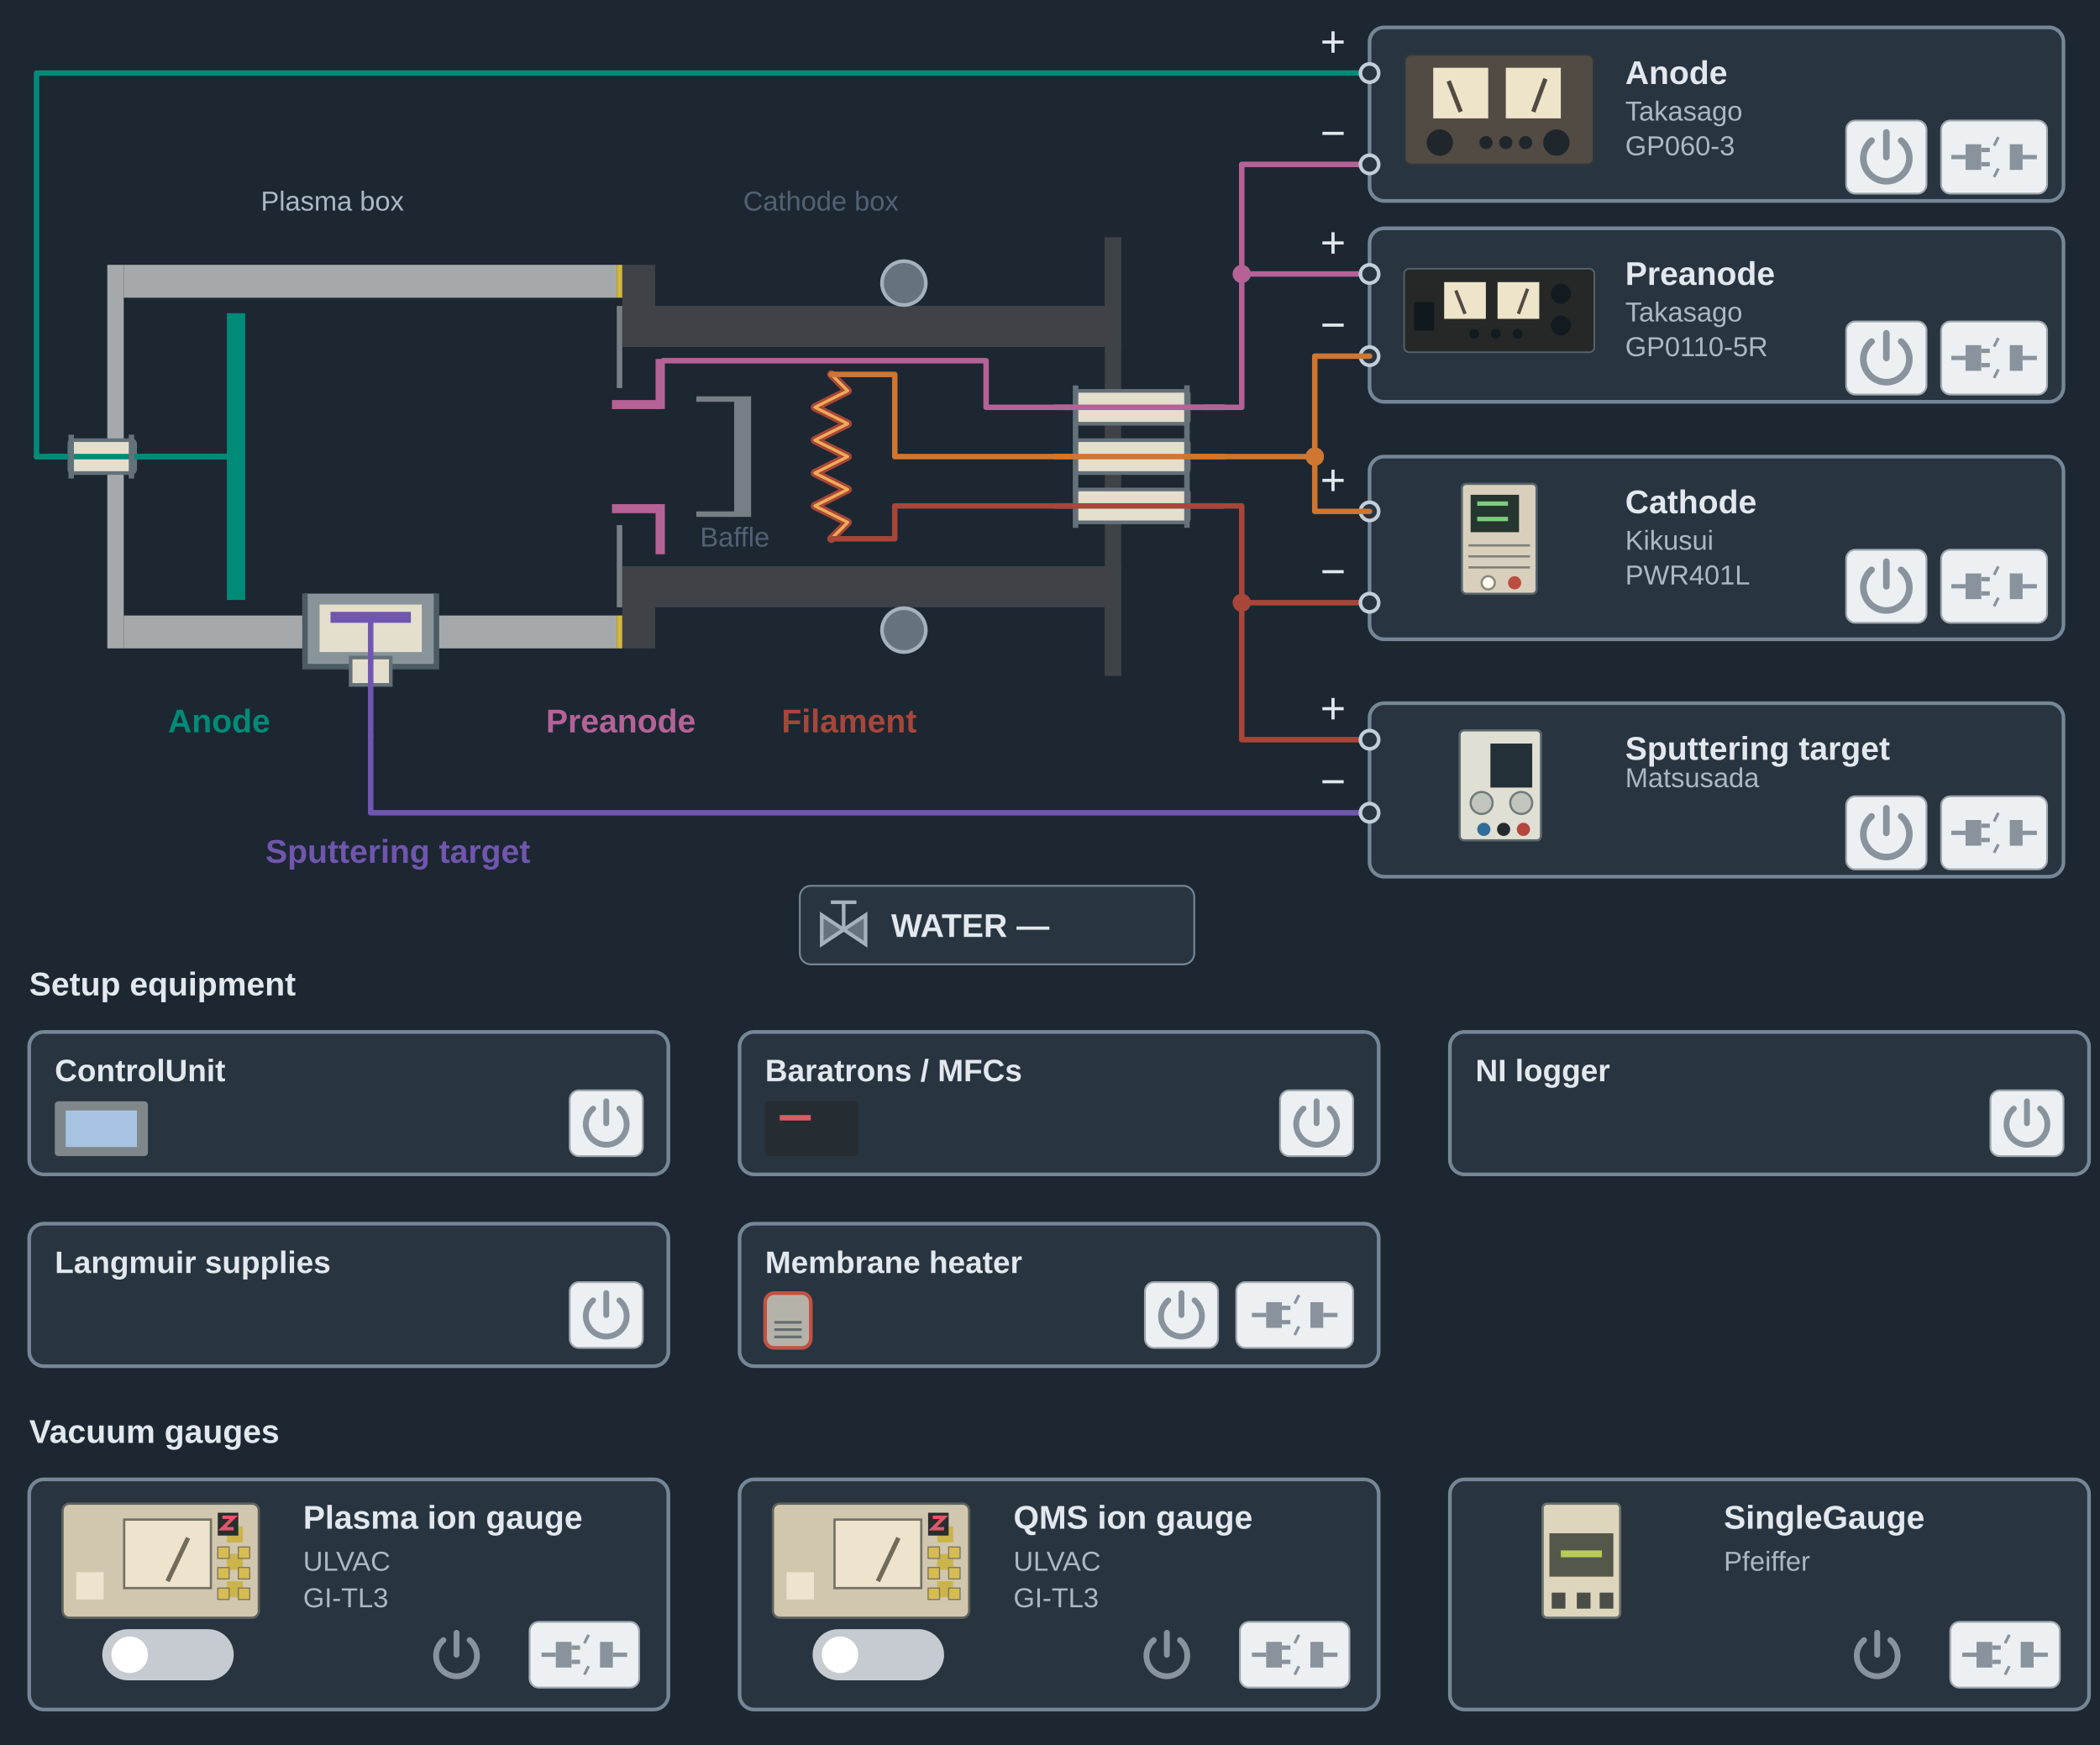
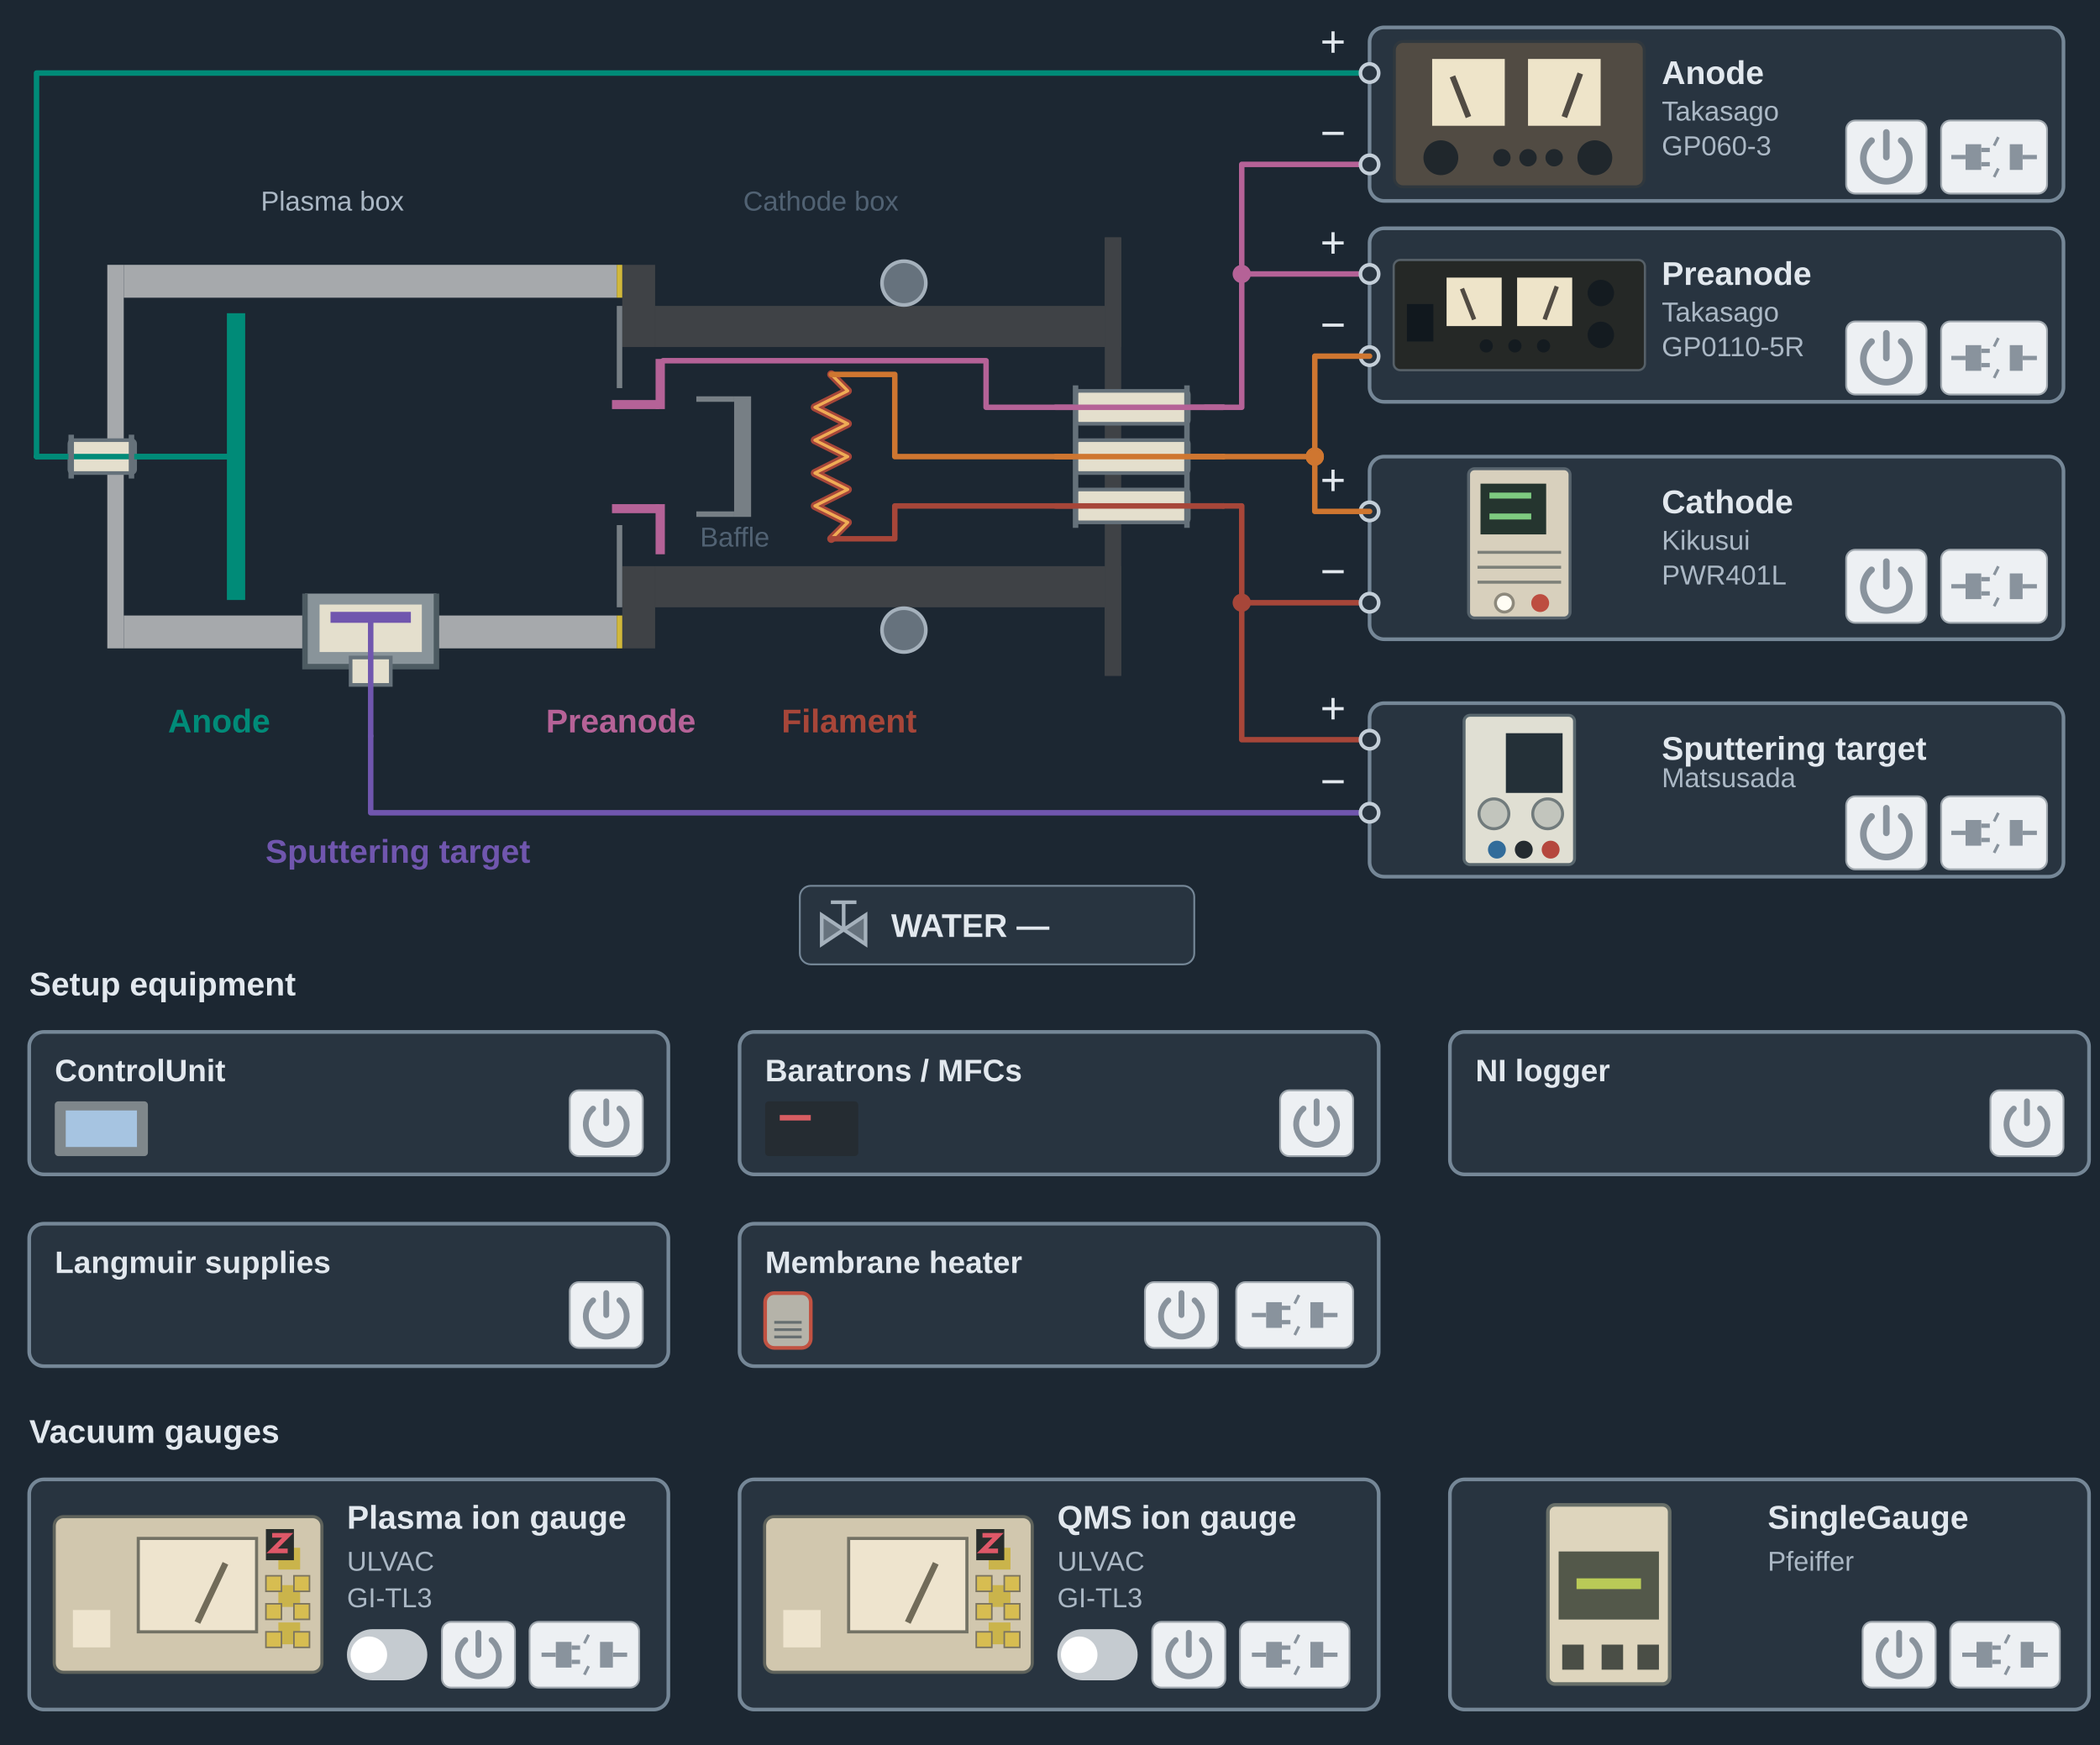
<svg xmlns="http://www.w3.org/2000/svg" viewBox="20 165 1150 955" role="img" aria-labelledby="title desc" version="1.1" id="svg66">
  <defs id="defs1">
    <style id="style1">
      text {font-family:Arial,sans-serif;fill:#24323f;font-size:18px}
      .heading {font-size:24px;font-weight:bold}
      .small {font-size:15px;fill:#516273}
      .label {font-weight:bold}
      .wire {fill:none;stroke-width:3;stroke-linejoin:round;stroke-linecap:round}
      .cathode {stroke:#a74639}
      .preanode {stroke:#b56297}
      .anode {stroke:#008b78}
      .target {stroke:#7056ae}
      .signal {stroke:#52718d;stroke-dasharray:7 5}
      .device {fill:#fff;stroke:#627485;stroke-width:2}
      .terminal {fill:#fff;stroke:#24323f;stroke-width:2}
    
 text{fill:#e2e8ee} .small{fill:#abb8c5} .device{fill:#283440;stroke:#758797} .terminal{fill:#283440;stroke:#c3ced8}</style>
    <g>
      <symbol id="power-off-icon" viewBox="0 0 40 40">
        <path d="M20 5V20M11 10A14 14 0 1 0 29 10" fill="none" stroke="currentColor" stroke-width="4" stroke-linecap="round" />
      </symbol>
      <symbol id="plug-disconnected-icon" viewBox="0 0 64 40">
        <path d="M2 20H12M52 20H62" fill="none" stroke="currentColor" stroke-width="3" />
        <path d="M12 11H23V29H12ZM43 11H52V29H43Z" fill="currentColor" />
        <path d="M23 15H29M23 25H29" stroke="currentColor" stroke-width="3" />
        <path d="M35 6L32 12M35 28L32 34" stroke="currentColor" stroke-width="2" />
      </symbol>
      <symbol id="plug-connected-icon" viewBox="0 0 64 40">
        <path d="M2 20H17M47 20H62" fill="none" stroke="currentColor" stroke-width="3" />
        <rect x="17" y="11" width="30" height="18" rx="3" fill="currentColor" />
        <path d="M32 12V28" stroke="#fff" stroke-width="2" />
      </symbol>
    </g>
    <g>
      <symbol id="takasago-icon" viewBox="0 0 88 52">
        <rect x="1" y="1" width="86" height="50" rx="3" fill="#514b43" stroke="#30383e" />
        <g fill="#eee4c9">
          <rect x="14" y="7" width="25" height="23" />
          <rect x="47" y="7" width="25" height="23" />
        </g>
        <path d="M26.5 27L21 13M59.5 27L65 12" stroke="#514b43" stroke-width="2" />
        <g fill="#20272c">
          <circle cx="17" cy="41" r="6" />
          <circle cx="70" cy="41" r="6" />
          <circle cx="38" cy="41" r="3" />
          <circle cx="47" cy="41" r="3" />
          <circle cx="56" cy="41" r="3" />
        </g>
      </symbol>
-       <symbol id="kikusui-icon" viewBox="0 0 88 52">
+       <symbol id="kikusui-icon" viewBox="26 0 36 52">
        <rect x="27" y="1" width="34" height="50" rx="2" fill="#d8d0bd" stroke="#57636c" />
        <rect x="31" y="6" width="22" height="17" fill="#25352f" />
        <path d="M34 10H48M34 17H48" stroke="#7ecb80" stroke-width="2" />
        <path d="M30 29H58M30 34H58M30 39H58" stroke="#7d8079" />
        <circle cx="39" cy="46" r="3" fill="#fffdf4" stroke="#8d897c" stroke-width="1" />
        <circle cx="51" cy="46" r="3" fill="#bd4d40" />
      </symbol>
-       <symbol id="matsusada-icon" viewBox="0 0 88 52">
+       <symbol id="matsusada-icon" viewBox="25 0 39 52">
        <rect x="26" y="1" width="37" height="50" rx="2" fill="#e0dfd3" stroke="#59676e" />
        <rect x="40" y="7" width="19" height="20" fill="#243038" />
        <circle cx="36" cy="34" r="5" fill="#c2c5bd" stroke="#717b7c" />
        <circle cx="54" cy="34" r="5" fill="#c2c5bd" stroke="#717b7c" />
        <circle cx="37" cy="46" r="3" fill="#326c9a" />
        <circle cx="55" cy="46" r="3" fill="#b5473e" />
        <circle cx="46" cy="46" r="3" fill="#242b30" />
      </symbol>
      <symbol id="ulvac-icon" viewBox="0 0 88 52">
        <rect x="1" y="1" width="86" height="50" rx="3" fill="#d1c7ae" stroke="#5e625b" />
        <rect x="28" y="8" width="38" height="30" fill="#eee4ce" stroke="#737265" />
        <path d="M47 35L56 16" stroke="#716b59" stroke-width="2" />
        <rect x="7" y="31" width="12" height="12" fill="#eee4ce" />
        <g fill="#cab44b">
          <rect x="73" y="11" width="7" height="7" />
          <rect x="73" y="23" width="7" height="7" />
          <rect x="73" y="35" width="7" height="7" />
        </g>
        <g>
          <rect x="69" y="5" width="9" height="10" fill="#282d2c" />
          <path d="M71 7H76L71 12H76" fill="none" stroke="#df5868" stroke-width="1.5" />
          <g fill="#d7bd51" stroke="#7b7460" stroke-width="0.5">
            <rect x="69" y="20" width="5" height="5" />
            <rect x="78" y="20" width="5" height="5" />
            <rect x="69" y="29" width="5" height="5" />
            <rect x="78" y="29" width="5" height="5" />
            <rect x="69" y="38" width="5" height="5" />
            <rect x="78" y="38" width="5" height="5" />
          </g>
        </g>
      </symbol>
-       <symbol id="pfeiffer-icon" viewBox="0 0 88 52">
+       <symbol id="pfeiffer-icon" viewBox="26 0 36 52">
        <rect x="27" y="1" width="34" height="50" rx="2" fill="#ded5bd" stroke="#676e68" />
        <rect x="30" y="14" width="28" height="19" fill="#53584a" />
        <path d="M35 23H53" stroke="#b9ca57" stroke-width="3" />
        <g fill="#4a4e46">
          <rect x="31" y="40" width="6" height="7" />
          <rect x="42" y="40" width="6" height="7" />
          <rect x="52" y="40" width="6" height="7" />
        </g>
      </symbol>
    </g>
    <symbol id="preanode-face" viewBox="0 0 116 60">
      <rect x="1" y="5" width="114" height="50" rx="3" fill="#252826" stroke="#566068" />
      <g fill="#eee4c9">
        <rect x="25" y="13" width="25" height="22" />
        <rect x="57" y="13" width="25" height="22" />
      </g>
      <path d="M37.5 32L32 18M69.5 32L75 17" stroke="#514b43" stroke-width="2" />
      <rect x="7" y="25" width="12" height="17" fill="#11181e" />
      <g fill="#141b20">
        <circle cx="95" cy="20" r="6" />
        <circle cx="95" cy="39" r="6" />
        <circle cx="43" cy="44" r="3" />
        <circle cx="56" cy="44" r="3" />
        <circle cx="69" cy="44" r="3" />
      </g>
    </symbol>
  </defs>
  <rect width="1200" height="1200" fill="#1c2732" id="rect1" />
  <g id="electrode-assembly" transform="translate(0 150)">
    <g transform="translate(640 265) scale(-3 3)" id="g22">
      <g id="plasma-box" fill="#a6a9ac">
        <rect x="94.08" y="-35" width="90" height="6" id="rect2" />
        <rect x="94.08" y="29" width="90" height="6" id="rect3" />
        <rect x="184.08" y="-35" width="3" height="70" id="rect4" />
      </g>
      <g id="cathode-housing" fill="#3f4246">
        <rect x="5" y="-27.5" width="82.08" height="7.5" id="rect5" />
        <rect x="5" y="20" width="82.08" height="7.5" id="rect6" />
        <rect x="2" y="-40" width="3" height="20" id="rect7" />
        <rect x="2" y="20" width="3" height="20" id="rect8" />
        <rect x="87.08" y="-35" width="6" height="15" id="rect9" />
        <rect x="87.08" y="20" width="6" height="15" id="rect10" />
      </g>
      <g id="kapton" fill="#d1b83b">
        <rect x="93.08" y="-35" width="1" height="6" id="rect11" />
        <rect x="93.08" y="29" width="1" height="6" id="rect12" />
      </g>
      <g id="grounded-slit" fill="#777f85">
        <rect x="93.08" y="-27.5" width="1" height="15" id="rect13" />
        <rect x="93.08" y="12.5" width="1" height="15" id="rect14" />
      </g>
      <rect id="anode" x="163.08" y="-25" width="1" height="50" fill="#008b78" style="stroke-width:2.333;stroke-dasharray:none;stroke:#008b78;stroke-opacity:1" />
      <g id="preanode" fill="#b56297" stroke="#b56297" stroke-width="0.65">
        <rect x="85.63" y="-17.5" width="1.04" height="8.5" id="rect15" />
        <rect x="85.63" y="9" width="1.04" height="8.5" id="rect16" />
        <rect x="86.67" y="-10" width="7.96" height="1" id="rect17" />
        <rect x="86.67" y="9" width="7.96" height="1" id="rect18" />
      </g>
      <g id="grounded-cup" fill="#777f85">
        <rect x="69.56" y="-11" width="3.1" height="22" id="rect19" />
        <rect x="72.66" y="-11" width="6.9" height="1" id="rect20" />
        <rect x="72.66" y="10" width="6.9" height="1" id="rect21" />
      </g>
      <g id="hot-cathode" fill="none" stroke-linecap="round" stroke-linejoin="round">
        <path d="M54.92 -15L51.92 -12L57.92 -9L51.92 -6L57.92 -3L51.92 0L57.92 3L51.92 6L57.92 9L51.92 12L54.92 15" stroke="#a74639" stroke-width="1.5" id="path21" />
        <path d="M54.92 -15L51.92 -12L57.92 -9L51.92 -6L57.92 -3L51.92 0L57.92 3L51.92 6L57.92 9L51.92 12L54.92 15" stroke="#efac55" stroke-width="0.55" id="path22" />
      </g>
    </g>
    <rect id="cathode-box-cap" x="625" y="145" width="9" height="240" fill="#3f4246" />
    <path d="M475.24 220H510V265H690" class="wire cathode" id="path23" style="stroke:#cf7630" />
    <path id="cathode-return-internal" d="M475.24 310H510V292H690" class="wire cathode" />
    <path d="M383.11 212.5H560V238H690" class="wire preanode" id="path24" />
    <path d="M150.76 265H40" class="wire anode" id="path25" />
    <g id="anode-feedthrough">
      <rect x="58" y="256" width="36" height="18" rx="2" fill="#e4dfcd" stroke="#65717a" stroke-width="2" id="rect25" />
      <path d="M40 265H150.76" class="wire anode" id="path26" />
      <path d="M59 253V277M92 253V277" stroke="#65717a" stroke-width="3" id="path27" />
    </g>
    <g id="rear-feedthroughs">
      <g fill="#e4dfcd" stroke="#65717a" stroke-width="2" id="g29">
        <rect x="609" y="229" width="62" height="18" rx="2" id="rect27" />
        <rect x="609" y="256" width="62" height="18" rx="2" id="rect28" />
        <rect x="609" y="283" width="62" height="18" rx="2" id="rect29" />
      </g>
      <path d="M609 226V304M670 226V304" stroke="#65717a" stroke-width="3" id="path29" />
      <path d="M598 292H690" class="wire cathode" id="path30" />
      <path d="M598 238H690" class="wire preanode" id="path31" />
      <path id="heater-feedthrough-upper" d="M598 265H690" class="wire" style="stroke:#cf7630" />
    </g>
    <text x="140" y="416" class="label" id="text31" text-anchor="middle" style="fill:#008b78;font-size:18px;font-weight:bold">Anode</text>
    <text x="360" y="416" class="label" id="text32" text-anchor="middle" style="fill:#b56297;font-size:18px;font-weight:bold">Preanode</text>
    <text x="485" y="416" class="label" id="text33" style="fill:#a74639;font-size:18px;font-weight:bold" text-anchor="middle">Filament</text>
    <text x="162.829" y="130.284" class="small" id="text34">Plasma box</text>
    <text x="426.997" y="130.284" class="small" id="text35" style="-inkscape-font-specification:'Arial, sans-serif, Normal';font-family:Arial, sans-serif;font-weight:normal;font-style:normal;font-stretch:normal;font-variant:normal;font-size:15px;font-variant-ligatures:normal;font-variant-caps:normal;font-variant-numeric:normal;font-variant-east-asian:normal;fill:#516273">
      <tspan id="tspan66">Cathode box</tspan>
    </text>
    <text x="403.347" y="314.256" class="small" id="text36" style="-inkscape-font-specification:'Arial, sans-serif, Normal';font-family:Arial, sans-serif;font-weight:normal;font-style:normal;font-stretch:normal;font-variant:normal;font-size:15px;font-variant-ligatures:normal;font-variant-caps:normal;font-variant-numeric:normal;font-variant-east-asian:normal;fill:#516273">
      <tspan id="tspan67">Baffle</tspan>
    </text>
  </g>
  <g id="kikusui" transform="translate(0 290)">
    <rect class="device" x="770" y="125" width="380" height="100" rx="8" id="rect37" />
-     <text x="910" y="156" class="label" id="text38">Cathode</text>
-     <text x="910" y="176" class="small">Kikusui</text>
-     <use href="#kikusui-icon" x="788" y="130" width="106" height="80" />
-     <text x="910" y="195" class="small">PWR401L</text>
+     <text x="930" y="156" class="label" id="text38">Cathode</text>
+     <text x="930" y="176" class="small">Kikusui</text>
+     <use href="#kikusui-icon" x="782" y="130" width="140" height="85" />
+     <text x="930" y="195" class="small">PWR401L</text>
  </g>
  <path d="M690 442H700V495H770" class="wire cathode" id="path40" />
  <path d="M700 495V570H770" class="wire cathode" id="path40-8-2" style="fill:none;stroke:#a74639;stroke-width:3;stroke-linecap:round;stroke-linejoin:round" />
  <g id="preanode-psu" transform="translate(0,25)">
    <rect class="device" x="770" y="265" width="380" height="95" rx="8" id="rect41" />
-     <text x="910" y="296" class="label" id="text41">Preanode</text>
-     <text x="910" y="316" class="small">Takasago</text>
-     <use href="#preanode-face" x="788" y="270" width="106" height="80" />
-     <text x="910" y="335" class="small">GP0110-5R</text>
+     <text x="930" y="296" class="label" id="text41">Preanode</text>
+     <text x="930" y="316" class="small">Takasago</text>
+     <use href="#preanode-face" x="782" y="270" width="140" height="85" />
+     <text x="930" y="335" class="small">GP0110-5R</text>
  </g>
  <path d="M680 388H700V315H770" class="wire preanode" id="path44" />
  <path d="M700 315V255H770" class="wire preanode" id="path44-5" style="fill:none;stroke:#b56297;stroke-width:3;stroke-linecap:round;stroke-linejoin:round" />
  <g id="anode-psu" transform="translate(0,-220)">
    <rect class="device" x="770" y="400" width="380" height="95" rx="8" id="rect45" />
-     <text x="910" y="431" class="label" id="text46">Anode</text>
-     <text x="910" y="451" class="small">Takasago</text>
-     <use href="#takasago-icon" x="788" y="405" width="106" height="80" />
-     <text x="910" y="470" class="small">GP060-3</text>
+     <text x="930" y="431" class="label" id="text46">Anode</text>
+     <text x="930" y="451" class="small">Takasago</text>
+     <use href="#takasago-icon" x="782" y="405" width="140" height="85" />
+     <text x="930" y="470" class="small">GP060-3</text>
  </g>
  <path d="M40 415V205H770" class="wire anode" id="path48" />
  <g id="target-bias-psu" transform="translate(0,15)">
    <rect class="device" x="770" y="535" width="380" height="95" rx="8" id="rect50" />
-     <text x="910" y="566" class="label" id="text51">Sputtering target</text>
-     <text x="910" y="581" class="small">Matsusada</text>
-     <use href="#matsusada-icon" x="788" y="540" width="106" height="80" />
+     <text x="930" y="566" class="label" id="text51">Sputtering target</text>
+     <text x="930" y="581" class="small">Matsusada</text>
+     <use href="#matsusada-icon" x="782" y="540" width="140" height="85" />
  </g>
  <path d="M223 568V610H770" class="wire target" id="path54" />
  <g id="target-grounded-housing" transform="translate(0,138)">
    <path d="m 187,352 v 40 h 72 v -40" fill="#89949a" stroke="#4d5b62" stroke-width="3" id="path55" />
    <rect x="195" y="358" width="56" height="26" fill="#e4dfcd" id="rect55" />
    <rect x="212" y="387" width="22" height="15" fill="#e4dfcd" stroke="#65717a" stroke-width="2" id="rect56" />
  </g>
  <g id="sputtering-target" transform="translate(0 150)">
    <path d="M201 353H245" stroke="#7056ae" stroke-width="6" id="path56" />
    <path d="M223 356V418" class="wire target" id="path57" />
  </g>
  <text x="165.399" y="637.383" class="label" id="text57" style="fill:#7056ae;font-size:18px;font-weight:bold">Sputtering target</text>
  <g id="terminals-and-polarities">
    <circle cx="770" cy="205" r="5" class="terminal" />
    <text x="750" y="196" text-anchor="middle" style="font-size:24px">+</text>
    <circle cx="770" cy="255" r="5" class="terminal" />
    <text x="750" y="246" text-anchor="middle" style="font-size:24px">−</text>
    <circle cx="770" cy="315" r="5" class="terminal" />
    <text x="750" y="306" text-anchor="middle" style="font-size:24px">+</text>
    <circle cx="770" cy="360" r="5" class="terminal" />
    <text x="750" y="351" text-anchor="middle" style="font-size:24px">−</text>
    <circle cx="770" cy="445" r="5" class="terminal" />
    <text x="750" y="436" text-anchor="middle" style="font-size:24px">+</text>
    <circle cx="770" cy="495" r="5" class="terminal" />
    <text x="750" y="486" text-anchor="middle" style="font-size:24px">−</text>
    <circle cx="770" cy="570" r="5" class="terminal" />
    <text x="750" y="561" text-anchor="middle" style="font-size:24px">+</text>
    <circle cx="770" cy="610" r="5" class="terminal" />
    <text x="750" y="601" text-anchor="middle" style="font-size:24px">−</text>
    <circle cx="700" cy="315" r="5" fill="#b56297" />
    <circle cx="740" cy="415" r="5" fill="#cf7630" />
    <circle cx="700" cy="495" r="5" fill="#a74639" />
  </g>
  <g id="power-controls">
    <g id="anode-power-switch" data-state="off" role="button" aria-label="anode power off" transform="translate(0,-1)">
      <rect x="1031" y="232" width="44" height="40" rx="5" fill="#edf0f3" stroke="#a0a8af" />
      <use href="#power-off-icon" x="1035" y="234" width="36" height="36" color="#89939d" />
    </g>
    <g id="anode-plug-switch" data-state="unplugged" role="button" aria-label="anode unplugged" transform="translate(0,-1)">
      <rect x="1083" y="232" width="58" height="40" rx="5" fill="#edf0f3" stroke="#a0a8af" />
      <use href="#plug-disconnected-icon" x="1087" y="236" width="50" height="32" color="#89939d" />
    </g>
    <g id="preanode-power-switch" data-state="off" role="button" aria-label="preanode power off" transform="translate(0,-1)">
      <rect x="1031" y="342" width="44" height="40" rx="5" fill="#edf0f3" stroke="#a0a8af" />
      <use href="#power-off-icon" x="1035" y="344" width="36" height="36" color="#89939d" />
    </g>
    <g id="preanode-plug-switch" data-state="unplugged" role="button" aria-label="preanode unplugged" transform="translate(0,-1)">
      <rect x="1083" y="342" width="58" height="40" rx="5" fill="#edf0f3" stroke="#a0a8af" />
      <use href="#plug-disconnected-icon" x="1087" y="346" width="50" height="32" color="#89939d" />
    </g>
    <g id="cathode-power-switch" data-state="off" role="button" aria-label="cathode power off" transform="translate(0,-1)">
      <rect x="1031" y="467" width="44" height="40" rx="5" fill="#edf0f3" stroke="#a0a8af" />
      <use href="#power-off-icon" x="1035" y="469" width="36" height="36" color="#89939d" />
    </g>
    <g id="cathode-plug-switch" data-state="unplugged" role="button" aria-label="cathode unplugged" transform="translate(0,-1)">
      <rect x="1083" y="467" width="58" height="40" rx="5" fill="#edf0f3" stroke="#a0a8af" />
      <use href="#plug-disconnected-icon" x="1087" y="471" width="50" height="32" color="#89939d" />
    </g>
    <g id="target-power-switch" data-state="off" role="button" aria-label="target power off" transform="translate(0,-1)">
      <rect x="1031" y="602" width="44" height="40" rx="5" fill="#edf0f3" stroke="#a0a8af" />
      <use href="#power-off-icon" x="1035" y="604" width="36" height="36" color="#89939d" />
    </g>
    <g id="target-plug-switch" data-state="unplugged" role="button" aria-label="target unplugged" transform="translate(0,-1)">
      <rect x="1083" y="602" width="58" height="40" rx="5" fill="#edf0f3" stroke="#a0a8af" />
      <use href="#plug-disconnected-icon" x="1087" y="606" width="50" height="32" color="#89939d" />
    </g>
  </g>
  <g id="heater-positive-node">
    <path d="M690 415H740V445H770M740 415V360H770" class="wire" style="stroke:#cf7630" />
    <circle cx="740" cy="415" r="5" fill="#cf7630" />
  </g>
  <g id="vacuum-gauges" transform="translate(0,-55)">
    <text x="36" y="1010" class="label">Vacuum gauges</text>
    <g id="plasma-ig">
      <rect x="36" y="1030" width="350" height="126" rx="8" class="device" />
-       <text x="186" y="1057" class="label">Plasma ion gauge</text>
-       <text x="186" y="1080" class="small">ULVAC</text>
-       <use href="#ulvac-icon" x="48" y="1042" width="120" height="65" />
-       <g id="plasma-ig-power" transform="translate(-66,0)">
-         <use href="#power-off-icon" x="320" y="1110" width="32" height="32" color="#89939d" />
-       </g>
-       <g id="plasma-ig-gauge" transform="translate(24,0)">
-         <rect x="52" y="1112" width="72" height="28" rx="14" fill="#c5cbd0" />
-         <circle cx="67" cy="1126" r="10" fill="#fff" />
-       </g>
-       <text x="186" y="1100" class="small">GI-TL3</text>
+       <text x="210" y="1057" class="label">Plasma ion gauge</text>
+       <text x="210" y="1080" class="small">ULVAC</text>
+       <use href="#ulvac-icon" x="48" y="1042" width="150" height="102" />
+       <g id="plasma-ig-power">
+         <rect x="262" y="1108" width="40" height="36" rx="5" fill="#edf0f3" stroke="#a0a8af" />
+         <use href="#power-off-icon" x="266" y="1110" width="32" height="32" color="#89939d" />
+       </g>
+       <g id="plasma-ig-gauge">
+         <rect x="210" y="1112" width="44" height="28" rx="14" fill="#c5cbd0" />
+         <circle cx="222" cy="1126" r="10" fill="#fff" />
+       </g>
+       <text x="210" y="1100" class="small">GI-TL3</text>
      <g id="plasma-ig-plug-switch">
        <rect x="310" y="1108" width="60" height="36" rx="5" fill="#edf0f3" stroke="#a0a8af" />
        <use href="#plug-disconnected-icon" x="315" y="1110" width="50" height="32" color="#89939d" />
      </g>
    </g>
    <g id="qms-ig">
      <rect x="425" y="1030" width="350" height="126" rx="8" class="device" />
-       <text x="575" y="1057" class="label">QMS ion gauge</text>
-       <text x="575" y="1080" class="small">ULVAC</text>
-       <use href="#ulvac-icon" x="437" y="1042" width="120" height="65" />
-       <g id="qms-ig-power" transform="translate(-66,0)">
-         <use href="#power-off-icon" x="709" y="1110" width="32" height="32" color="#89939d" />
-       </g>
-       <g id="qms-ig-gauge" transform="translate(24,0)">
-         <rect x="441" y="1112" width="72" height="28" rx="14" fill="#c5cbd0" />
-         <circle cx="456" cy="1126" r="10" fill="#fff" />
-       </g>
-       <text x="575" y="1100" class="small">GI-TL3</text>
+       <text x="599" y="1057" class="label">QMS ion gauge</text>
+       <text x="599" y="1080" class="small">ULVAC</text>
+       <use href="#ulvac-icon" x="437" y="1042" width="150" height="102" />
+       <g id="qms-ig-power">
+         <rect x="651" y="1108" width="40" height="36" rx="5" fill="#edf0f3" stroke="#a0a8af" />
+         <use href="#power-off-icon" x="655" y="1110" width="32" height="32" color="#89939d" />
+       </g>
+       <g id="qms-ig-gauge">
+         <rect x="599" y="1112" width="44" height="28" rx="14" fill="#c5cbd0" />
+         <circle cx="611" cy="1126" r="10" fill="#fff" />
+       </g>
+       <text x="599" y="1100" class="small">GI-TL3</text>
      <g id="qms-ig-plug-switch">
        <rect x="699" y="1108" width="60" height="36" rx="5" fill="#edf0f3" stroke="#a0a8af" />
        <use href="#plug-disconnected-icon" x="704" y="1110" width="50" height="32" color="#89939d" />
      </g>
    </g>
    <g id="single-gauge">
      <rect x="814" y="1030" width="350" height="126" rx="8" class="device" />
-       <text x="964" y="1057" class="label">SingleGauge</text>
-       <text x="964" y="1080" class="small">Pfeiffer</text>
-       <use href="#pfeiffer-icon" x="826" y="1042" width="120" height="65" />
-       <g id="single-gauge-power" transform="translate(-66,0)">
-         <use href="#power-off-icon" x="1098" y="1110" width="32" height="32" color="#89939d" />
+       <text x="988" y="1057" class="label">SingleGauge</text>
+       <text x="988" y="1080" class="small">Pfeiffer</text>
+       <use href="#pfeiffer-icon" x="826" y="1042" width="150" height="102" />
+       <g id="single-gauge-power">
+         <rect x="1040" y="1108" width="40" height="36" rx="5" fill="#edf0f3" stroke="#a0a8af" />
+         <use href="#power-off-icon" x="1044" y="1110" width="32" height="32" color="#89939d" />
      </g>
      <g id="single-gauge-plug-switch">
        <rect x="1088" y="1108" width="60" height="36" rx="5" fill="#edf0f3" stroke="#a0a8af" />
        <use href="#plug-disconnected-icon" x="1093" y="1110" width="50" height="32" color="#89939d" />
      </g>
    </g>
  </g>
  <g id="setup-equipment">
    <text x="36" y="710" class="label">Setup equipment</text>
    <g id="controlunit">
      <rect x="36.0" y="730.0" width="350" height="78" rx="8" class="device" />
      <text x="50.0" y="757.0" class="label" style="font-size:17px">ControlUnit</text>
      <g id="controlunit-power-switch">
        <rect x="332.0" y="762.0" width="40" height="36" rx="5" fill="#edf0f3" stroke="#a0a8af" />
        <use href="#power-off-icon" x="336.0" y="764.0" width="32" height="32" color="#89939d" />
      </g>
      <rect x="50.0" y="768.0" width="51" height="30" rx="2" fill="#7f878b" />
      <rect x="56.0" y="773.0" width="39" height="20" fill="#a6c4e1" />
    </g>
    <g id="instrument-box">
      <rect x="425.0" y="730.0" width="350" height="78" rx="8" class="device" />
      <text x="439.0" y="757.0" class="label" style="font-size:17px">Baratrons / MFCs</text>
      <g id="instrument-box-power-switch">
        <rect x="721.0" y="762.0" width="40" height="36" rx="5" fill="#edf0f3" stroke="#a0a8af" />
        <use href="#power-off-icon" x="725.0" y="764.0" width="32" height="32" color="#89939d" />
      </g>
      <rect x="439.0" y="768.0" width="51" height="30" rx="2" fill="#252c32" />
      <path d="M347 777H364" stroke="#d75d62" stroke-width="3" transform="translate(100,0)" />
    </g>
    <g id="ni-logger">
      <rect x="814.0" y="730.0" width="350" height="78" rx="8" class="device" />
      <text x="828.0" y="757.0" class="label" style="font-size:17px">NI logger</text>
      <g id="ni-logger-power-switch">
        <rect x="1110.0" y="762.0" width="40" height="36" rx="5" fill="#edf0f3" stroke="#a0a8af" />
        <use href="#power-off-icon" x="1114.0" y="764.0" width="32" height="32" color="#89939d" />
      </g>
    </g>
    <g id="langmuir-supplies">
      <rect x="36.0" y="835.0" width="350" height="78" rx="8" class="device" />
      <text x="50.0" y="862.0" class="label" style="font-size:17px">Langmuir supplies</text>
      <g id="langmuir-supplies-power-switch">
        <rect x="332.0" y="867.0" width="40" height="36" rx="5" fill="#edf0f3" stroke="#a0a8af" />
        <use href="#power-off-icon" x="336.0" y="869.0" width="32" height="32" color="#89939d" />
      </g>
    </g>
  </g>
  <g id="membrane-heater">
    <rect x="425" y="835" width="350" height="78" rx="8" class="device" />
    <text x="439" y="862" class="label" style="font-size:17px">Membrane heater</text>
    <g id="membrane-heater-icon">
      <rect x="439" y="873" width="25" height="30" rx="5" fill="#b5b3a9" stroke="#c15242" stroke-width="2" />
      <path d="M444 889H459M444 893H459M444 897H459" stroke="#666e70" stroke-width="1.5" />
    </g>
    <g id="membrane-heater-power-switch">
      <rect x="647" y="867" width="40" height="36" rx="5" fill="#edf0f3" stroke="#a0a8af" />
      <use href="#power-off-icon" x="651" y="869" width="32" height="32" color="#89939d" />
    </g>
    <g id="membrane-heater-plug-switch">
      <rect x="697" y="867" width="64" height="36" rx="5" fill="#edf0f3" stroke="#a0a8af" />
      <use href="#plug-disconnected-icon" x="704" y="869" width="50" height="32" color="#89939d" />
    </g>
  </g>
  <g id="cathode-water-pipes" fill="#66727d" stroke="#a5b1bc" stroke-width="2">
    <circle cx="515" cy="320" r="12" />
    <circle cx="515" cy="510" r="12" />
  </g>
  <g id="cathode-water" transform="translate(40,422)" role="button" tabindex="0">
    <rect x="418" y="228" width="216" height="43" rx="6" fill="#283440" stroke="#758797" />
    <path id="water-valve" d="M430 244L442 252L430 260ZM454 244L442 252L454 260ZM442 252V237M435 237H449" fill="#66727d" stroke="#a5b1bc" stroke-width="2" />
    <text id="water-label" x="468" y="256" class="label" style="font-size:18px">WATER —</text>
  </g>
</svg>
